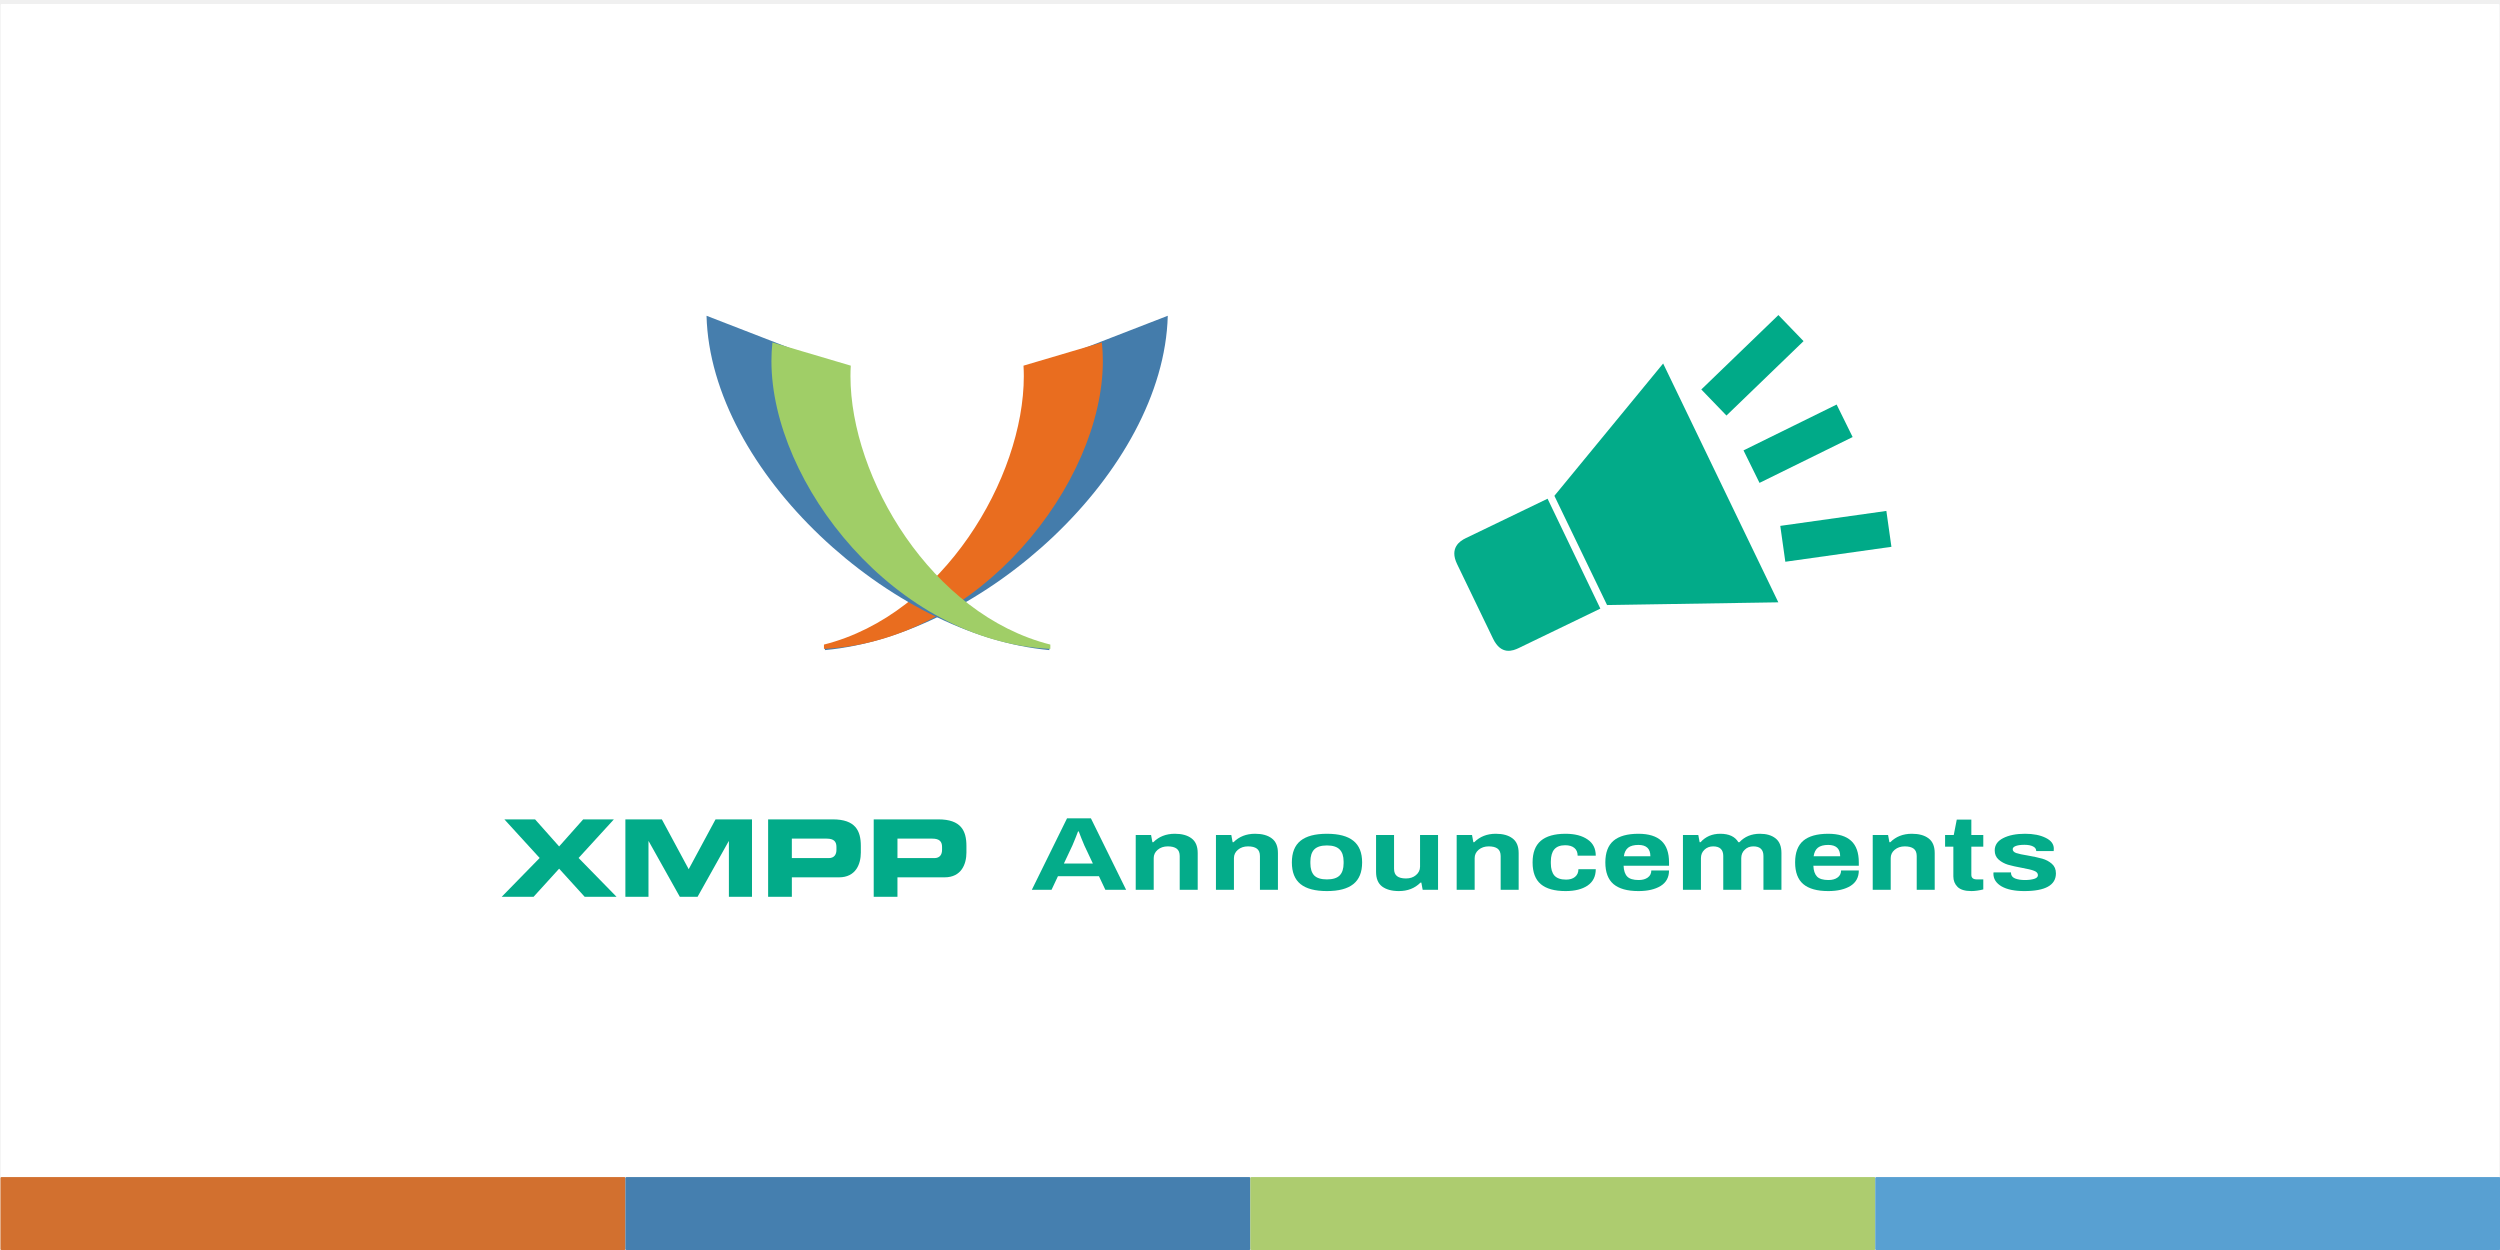
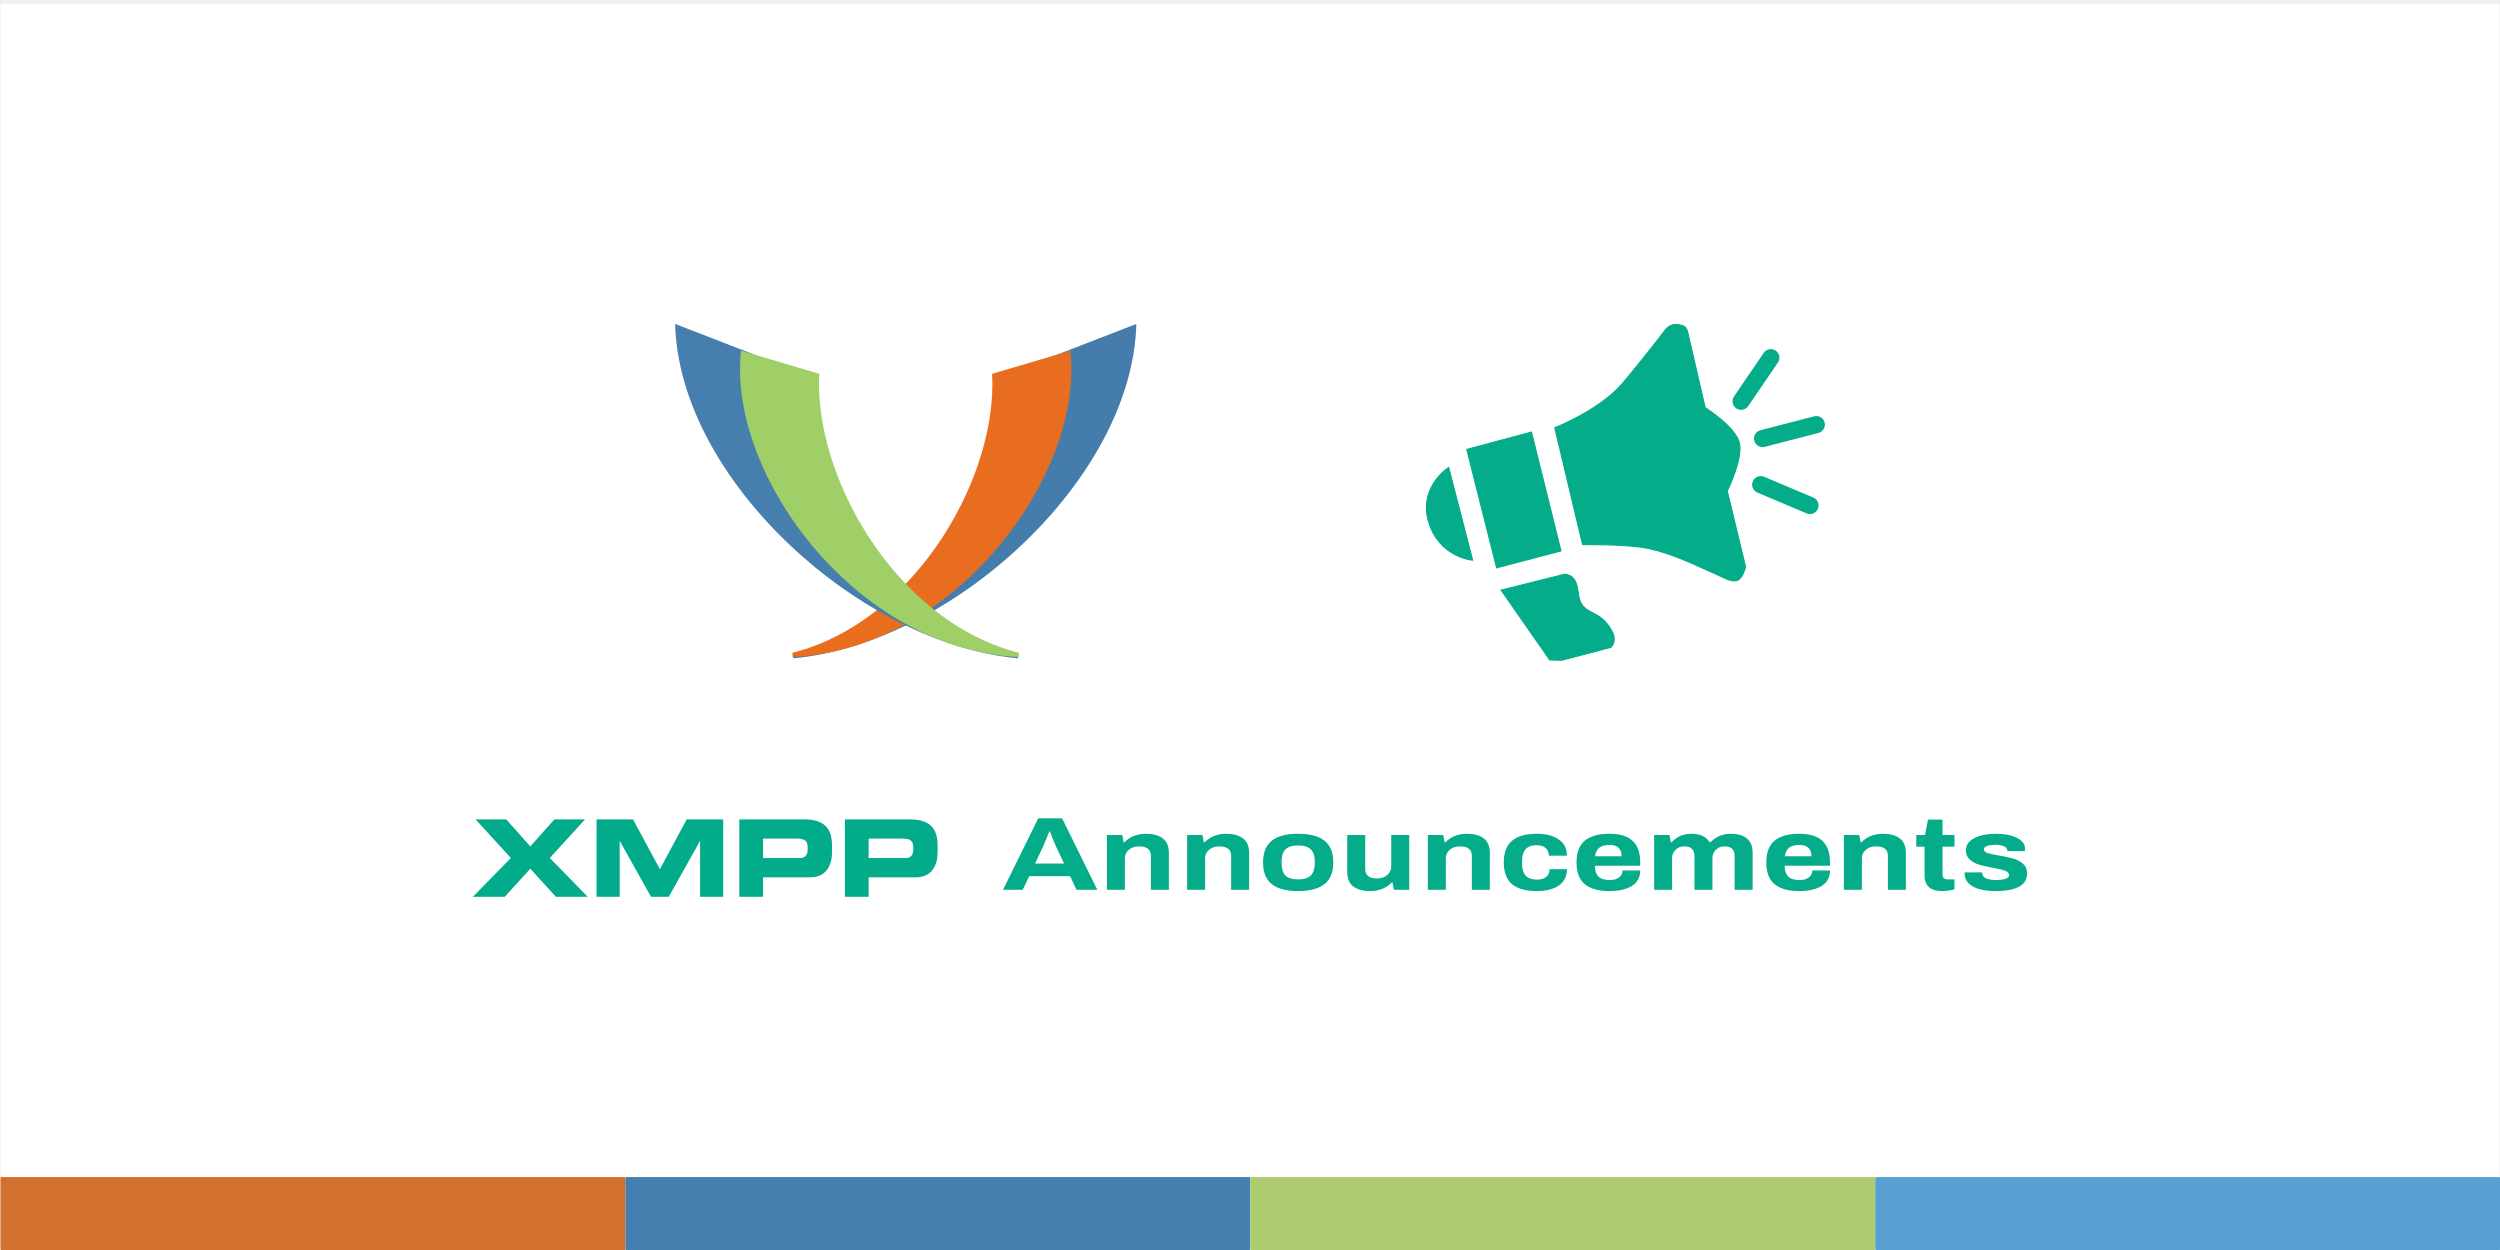
<svg xmlns="http://www.w3.org/2000/svg" id="svg1" width="1200" height="600" version="1.1" viewBox="0 0 1200 600" xml:space="preserve">
  <g id="g1">
    <rect id="rect22" x=".315" y="1.92" width="1199.4" height="597.29" ry=".509" fill="#fff" />
    <g id="g26">
      <rect id="rect23" x=".22" y="565" width="300" height="35" ry=".502" fill="#d2702f" />
      <rect id="rect24" x="300.19" y="565" width="300" height="35" ry=".502" fill="#457faf" />
      <rect id="rect25" x="600.16" y="565" width="300" height="35" ry=".502" fill="#adcc6f" />
      <rect id="rect26" x="900.12" y="565" width="300" height="35" ry=".502" fill="#58a0d2" />
    </g>
-     <g id="g1722" transform="matrix(1.2652 0 0 1.2652 226.16 194.12)" fill="#02ab89">
-       <path id="path1691" d="m25.988 172.08-13.388-14.65h11.643l9.127 10.268 9.129-10.268h11.643l-13.387 14.646 14.401 14.728h-12.09l-9.697-10.67-9.693 10.67h-12.092l14.404-14.73z" />
-       <path id="path1693" d="m58.508 157.43h13.836l10.183 18.905 10.183-18.905h13.832v29.374h-8.762v-21.096h-0.08l-11.807 21.096h-6.733l-11.807-21.096h-0.082v21.096h-8.764v-29.37z" />
-       <path id="path1695" d="m112.66 157.43h24.546c8.559 0 10.628 4.302 10.628 10.063v2.516c0 4.381-1.908 9.41-8.275 9.41h-17.894v7.385h-9.005v-29.38zm9 14.69h13.997c2.109 0 2.924-1.377 2.924-3.123v-1.135c0-1.99-0.976-3.127-3.694-3.127h-13.227v7.38z" />
-       <path id="path1697" d="m152.72 157.43h24.546c8.561 0 10.63 4.302 10.63 10.063v2.516c0 4.381-1.907 9.41-8.275 9.41h-17.893v7.385h-9.008v-29.38zm9.01 14.69h13.996c2.11 0 2.922-1.377 2.922-3.123v-1.135c0-1.99-0.974-3.127-3.693-3.127h-13.225v7.38z" />
-     </g>
-     <g id="g28">
-       <g id="g1716" transform="matrix(1.2652 0 0 1.2652 322.16 132.12)">
+     <g id="g28" transform="translate(-15.08)">
+       <g id="g1716" transform="matrix(1.2652 0 0 1.2652 322.16 136.04)">
        <path id="path1679" d="m151.81 29.558c0.077 1.313-1.787 0.968-1.787 2.293 0 38.551-46.558 97.366-91.688 108.73v1.639c59.953-5.52 128.56-67.8 130.07-126.85l-36.599 14.189z" fill="#447cab" />
        <path id="path1681" d="m133.67 34.301c0.076 1.313 0.12 2.63 0.12 3.957 0 38.551-30.699 90.497-75.827 101.86v1.639c59.044-2.79 105.81-63.024 105.81-109.2 0-2.375-0.128-4.729-0.371-7.056l-29.73 8.798z" fill="#e96d1f" />
        <path id="path1683" d="m163.69 24.952-7.617 2.722c0.041 0.962 0.066 2.254 0.066 3.225 0 41.219-37.271 98.204-87.272 107.12-3.245 1.088-7.538 2.077-10.932 2.931v1.638c65.254-5.56 111.1-71.866 105.76-117.64z" display="none" fill="#d9541e" />
        <path id="path1685" d="m50.011 29.557c-0.077 1.313 1.787 0.968 1.787 2.293 0 38.551 46.558 97.366 91.688 108.73v1.639c-59.953-5.52-128.56-67.8-130.07-126.85l36.599 14.189z" fill="#467ead" />
        <path id="path1687" d="m68.143 34.3c-0.076 1.313-0.12 2.63-0.12 3.957 0 38.551 30.699 90.497 75.827 101.86v1.639c-59.044-2.79-105.81-63.024-105.81-109.2 0-2.375 0.128-4.729 0.371-7.056l29.73 8.798z" fill="#a0ce67" />
        <path id="path1689" d="m38.125 24.951 7.617 2.722c-0.041 0.962-0.066 2.254-0.066 3.225 0 41.219 37.271 98.204 87.272 107.12 3.245 1.088 7.538 2.077 10.932 2.931v1.638c-65.254-5.56-111.1-71.866-105.76-117.64z" display="none" fill="#439639" />
      </g>
-       <g id="g4857" transform="matrix(.65355 -.31519 .24983 .51803 196.02 382.54)" fill="#0a8">
-         <path id="rect4862" d="m704.4 188.81c-4.34-4e-5 -12.59 1.359-12.59 16.316v69.163c0 15.459 8.255 16.32 12.59 16.316l59.979-0.048 0.133-101.75z" fill="#02ab89" opacity=".989" stop-color="#000000" stroke-width="3.78" />
-         <path id="rect4867" d="m769.91 188.81 102.32-59.745v221.29l-102.32-59.745c-0.244-0.142-0.509-0.227-0.509-0.509v-100.78c0-0.282 0.227-0.51 0.509-0.509z" fill="#0a8" opacity=".989" stop-color="#000000" />
-         <g id="g3" transform="matrix(.79264 -.0044185 .0035023 .99999 190.35 -1.4731)" fill-rule="evenodd" stroke="#0a8" stroke-width="30.236">
-           <path id="path1" d="m888.22 244.03 86.632-0.317" fill="#000" />
-           <path id="path2" d="m883.46 182.16 85.046-27.608" fill="#000" />
-           <path id="path3" d="m883.46 313.37 85.046 27.608" fill="#02ab89" />
+       <g id="g2-7" transform="matrix(.54532 0 0 .54532 615.56 136.22)" fill="#04ac8a" fill-rule="evenodd" stroke="#04ac8a">
+         <g id="g11">
+           <path id="path3-0" d="m374.93 35.854c-4.535-0.318-7.965 1.741-10.662 5.324-8.302 11.031-29.737 37.83-37.361 46.664-20.359 23.59-59.488 38.916-59.488 38.916l24.463 102.85s38.941-0.697 57.82 3.336c21.037 4.494 39.903 13.937 60.32 22.934 5.73 2.525 12.988 7.141 18.068 5.143s7.229-11.953 7.229-11.953l-16.123-66.715s14.388-28.832 10.562-42.809-30.021-30.578-30.021-30.578l-15.062-65.18c-1.47-6.359-3.26-6.717-7.732-7.65-0.694-0.145-1.364-0.238-2.012-0.283z" />
+           <path id="path1-9" d="m173.99 161.64 21.094 81.634s-29.113-2.306-38.621-33.348 17.528-48.286 17.528-48.286z" />
+           <path id="path2-2" d="m189.94 145.78 56.935-15.264 25.946 104.57-56.609 14.939z" />
+           <path id="path7" d="m220.16 269.64 42.809 61.433 10.563 0.278 43.365-11.397s5.54-5.222 1.112-13.621c-9.788-18.565-21.054-14.534-27.242-24.74-3.207-5.289-2.398-13.571-5.004-19.18-3.325-7.158-10.007-6.671-10.007-6.671z" />
+         </g>
+         <g id="g10" stroke-linecap="round" stroke-width="15.118">
+           <path id="path5" d="m431.42 103.41 26.13-38.361" />
+           <path id="path4" d="m450.32 136.21 47.256-12.231" />
+           <path id="path6" d="m448.66 176.79 43.365 18.347" />
        </g>
      </g>
    </g>
-     <g id="g4360" transform="translate(6)" fill="#02ab89">
-       <g id="text4474" transform="matrix(1.2118 0 0 .96134 -243.4 6.3983)" fill="#02ab89" opacity=".989" stroke-width="3.78" style="white-space:pre" aria-label="Announcements">
-         <path id="path5411" d="m618.56 401.95h9.467l13.941 35.685h-8.219l-2.549-6.814h-16.23l-2.549 6.814h-7.803zm10.248 22.576-3.381-9.051q-0.416-1.092-1.196-3.641-0.78-2.549-1.04-3.381h-0.26q-0.26 0.832-1.04 3.381t-1.196 3.641l-3.381 9.051z" />
-         <path id="path5413" d="m645.77 410.27h6.086l0.52 3.589h0.364q3.329-4.213 8.531-4.213 4.213 0 6.606 2.289 2.445 2.289 2.445 7.335v18.363h-7.127v-16.854q0-2.549-1.196-3.693-1.196-1.144-3.537-1.144-2.393 0-4.005 1.717-1.561 1.665-1.561 4.162v15.814h-7.127z" />
-         <path id="path5415" d="m677.55 410.27h6.086l0.52 3.589h0.364q3.329-4.213 8.531-4.213 4.213 0 6.606 2.289 2.445 2.289 2.445 7.335v18.363h-7.127v-16.854q0-2.549-1.196-3.693-1.196-1.144-3.537-1.144-2.393 0-4.005 1.717-1.561 1.665-1.561 4.162v15.814h-7.127z" />
-         <path id="path5417" d="m721.51 438.26q-7.022 0-10.456-3.485t-3.433-10.82 3.433-10.82 10.456-3.485 10.456 3.485q3.485 3.485 3.485 10.82t-3.485 10.82q-3.433 3.485-10.456 3.485zm0-5.826q3.485 0 5.046-1.977 1.561-2.029 1.561-6.086v-0.832q0-4.058-1.561-6.034-1.561-2.029-5.046-2.029t-5.046 2.029q-1.509 1.977-1.509 6.034v0.832q0 4.058 1.509 6.086 1.561 1.977 5.046 1.977z" />
-         <path id="path5419" d="m750.02 438.26q-4.213 0-6.658-2.289-2.393-2.289-2.393-7.335v-18.363h7.127v16.854q0 2.549 1.196 3.693t3.537 1.144q2.393 0 3.953-1.665 1.613-1.717 1.613-4.213v-15.814h7.127v27.362h-6.086l-0.52-3.589h-0.364q-3.329 4.213-8.531 4.213z" />
-         <path id="path5421" d="m772.9 410.27h6.086l0.52 3.589h0.364q3.329-4.213 8.531-4.213 4.213 0 6.606 2.289 2.445 2.289 2.445 7.335v18.363h-7.127v-16.854q0-2.549-1.196-3.693-1.196-1.144-3.537-1.144-2.393 0-4.005 1.717-1.561 1.665-1.561 4.162v15.814h-7.127z" />
-         <path id="path5423" d="m816.03 438.26q-6.554 0-9.832-3.485-3.225-3.485-3.225-10.82 0-7.283 3.225-10.768 3.277-3.537 9.832-3.537 5.462 0 8.687 2.809 3.277 2.757 3.277 8.115h-7.179q0-2.497-1.3-3.849-1.3-1.353-3.641-1.353-2.913 0-4.318 2.081-1.353 2.029-1.353 6.086v0.832q0 4.058 1.405 6.138 1.456 2.029 4.63 2.029 2.237 0 3.537-1.353 1.353-1.405 1.353-3.849h6.867q0 5.358-3.225 8.167-3.225 2.757-8.739 2.757z" />
-         <path id="path5425" d="m844.9 438.26q-6.606 0-9.884-3.485-3.225-3.485-3.225-10.82t3.225-10.82q3.277-3.485 9.884-3.485 6.086 0 9.103 3.537 3.017 3.485 3.017 10.768v1.665h-17.999q0.104 3.641 1.456 5.41 1.353 1.717 4.526 1.717 2.237 0 3.589-1.248 1.405-1.248 1.405-3.537h7.022q0 5.15-3.329 7.751-3.329 2.549-8.791 2.549zm4.734-17.374q0-5.67-4.734-5.67-2.705 0-4.109 1.405-1.353 1.405-1.665 4.266z" />
-         <path id="path5427" d="m862.53 410.27h6.086l0.52 3.589h0.364q3.017-4.213 7.803-4.213 5.202 0 7.179 4.213h0.416q3.121-4.213 8.115-4.213 3.901 0 6.19 2.289 2.341 2.289 2.341 7.335v18.363h-7.127v-16.854q0-4.838-4.005-4.838-2.081 0-3.433 1.717-1.353 1.665-1.353 4.162v15.814h-7.127v-16.854q0-4.838-4.005-4.838-2.081 0-3.485 1.717-1.353 1.665-1.353 4.162v15.814h-7.127z" />
-         <path id="path5429" d="m920.07 438.26q-6.606 0-9.884-3.485-3.225-3.485-3.225-10.82t3.225-10.82q3.277-3.485 9.884-3.485 6.086 0 9.103 3.537 3.017 3.485 3.017 10.768v1.665h-17.998q0.104 3.641 1.456 5.41 1.353 1.717 4.526 1.717 2.237 0 3.589-1.248 1.405-1.248 1.405-3.537h7.022q0 5.15-3.329 7.751-3.329 2.549-8.791 2.549zm4.734-17.374q0-5.67-4.734-5.67-2.705 0-4.109 1.405-1.353 1.405-1.665 4.266z" />
-         <path id="path5431" d="m937.7 410.27h6.086l0.52 3.589h0.364q3.329-4.213 8.531-4.213 4.213 0 6.606 2.289 2.445 2.289 2.445 7.335v18.363h-7.127v-16.854q0-2.549-1.196-3.693-1.196-1.144-3.537-1.144-2.393 0-4.005 1.717-1.561 1.665-1.561 4.162v15.814h-7.127z" />
-         <path id="path5433" d="m976.82 438.26q-3.849 0-5.514-2.081-1.665-2.081-1.665-5.254v-14.825h-3.277v-5.826h3.433l1.196-7.699h5.774v7.699h4.734v5.826h-4.734v14.097q0 2.237 2.237 2.237h2.497v4.994q-0.884 0.312-2.237 0.572-1.3 0.26-2.445 0.26z" />
-         <path id="path5435" d="m997.73 438.26q-5.722 0-8.999-2.341-3.225-2.393-3.225-6.346l0.052-0.624h6.918v0.364q0.052 1.821 1.613 2.653 1.613 0.78 3.901 0.78 2.133 0 3.641-0.572 1.509-0.572 1.509-1.873 0-1.456-1.561-2.185-1.508-0.728-4.786-1.456-3.381-0.78-5.514-1.561-2.133-0.832-3.693-2.549-1.561-1.717-1.561-4.578 0-4.005 3.329-6.138 3.381-2.185 8.687-2.185 4.942 0 8.167 2.029 3.225 1.977 3.225 5.41l-0.052 1.196h-6.918v-0.104q-0.052-1.508-1.3-2.237-1.248-0.78-3.381-0.78t-3.381 0.572q-1.248 0.572-1.248 1.613 0 1.3 1.405 1.925 1.456 0.624 4.63 1.248 3.485 0.78 5.67 1.561t3.797 2.549q1.613 1.769 1.613 4.786 0 8.843-12.536 8.843z" />
+     <g id="g2" transform="translate(-13.831)" fill="#02ab89">
+       <g id="g1722" transform="matrix(1.2652 0 0 1.2652 226.16 194.12)">
+         <path id="path1691" d="m25.988 172.08-13.388-14.65h11.643l9.127 10.268 9.129-10.268h11.643l-13.387 14.646 14.401 14.728h-12.09l-9.697-10.67-9.693 10.67h-12.092l14.404-14.73z" />
+         <path id="path1693" d="m58.508 157.43h13.836l10.183 18.905 10.183-18.905h13.832v29.374h-8.762v-21.096h-0.08l-11.807 21.096h-6.733l-11.807-21.096h-0.082v21.096h-8.764v-29.37z" />
+         <path id="path1695" d="m112.66 157.43h24.546c8.559 0 10.628 4.302 10.628 10.063v2.516c0 4.381-1.908 9.41-8.275 9.41h-17.894v7.385h-9.005v-29.38zm9 14.69h13.997c2.109 0 2.924-1.377 2.924-3.123v-1.135c0-1.99-0.976-3.127-3.694-3.127h-13.227v7.38z" />
+         <path id="path1697" d="m152.72 157.43h24.546c8.561 0 10.63 4.302 10.63 10.063v2.516c0 4.381-1.907 9.41-8.275 9.41h-17.893v7.385h-9.008v-29.38zm9.01 14.69h13.996c2.11 0 2.922-1.377 2.922-3.123v-1.135c0-1.99-0.974-3.127-3.693-3.127h-13.225v7.38z" />
+       </g>
+       <g id="g4360" transform="translate(6)">
+         <g id="text4474" transform="matrix(1.2118 0 0 .96134 -243.4 6.3983)" fill="#02ab89" opacity=".989" stroke-width="3.78" style="white-space:pre" aria-label="Announcements">
+           <path id="path5411" d="m618.56 401.95h9.467l13.941 35.685h-8.219l-2.549-6.814h-16.23l-2.549 6.814h-7.803zm10.248 22.576-3.381-9.051q-0.416-1.092-1.196-3.641-0.78-2.549-1.04-3.381h-0.26q-0.26 0.832-1.04 3.381t-1.196 3.641l-3.381 9.051z" />
+           <path id="path5413" d="m645.77 410.27h6.086l0.52 3.589h0.364q3.329-4.213 8.531-4.213 4.213 0 6.606 2.289 2.445 2.289 2.445 7.335v18.363h-7.127v-16.854q0-2.549-1.196-3.693-1.196-1.144-3.537-1.144-2.393 0-4.005 1.717-1.561 1.665-1.561 4.162v15.814h-7.127z" />
+           <path id="path5415" d="m677.55 410.27h6.086l0.52 3.589h0.364q3.329-4.213 8.531-4.213 4.213 0 6.606 2.289 2.445 2.289 2.445 7.335v18.363h-7.127v-16.854q0-2.549-1.196-3.693-1.196-1.144-3.537-1.144-2.393 0-4.005 1.717-1.561 1.665-1.561 4.162v15.814h-7.127z" />
+           <path id="path5417" d="m721.51 438.26q-7.022 0-10.456-3.485t-3.433-10.82 3.433-10.82 10.456-3.485 10.456 3.485q3.485 3.485 3.485 10.82t-3.485 10.82q-3.433 3.485-10.456 3.485zm0-5.826q3.485 0 5.046-1.977 1.561-2.029 1.561-6.086v-0.832q0-4.058-1.561-6.034-1.561-2.029-5.046-2.029t-5.046 2.029q-1.509 1.977-1.509 6.034v0.832q0 4.058 1.509 6.086 1.561 1.977 5.046 1.977z" />
+           <path id="path5419" d="m750.02 438.26q-4.213 0-6.658-2.289-2.393-2.289-2.393-7.335v-18.363h7.127v16.854q0 2.549 1.196 3.693t3.537 1.144q2.393 0 3.953-1.665 1.613-1.717 1.613-4.213v-15.814h7.127v27.362h-6.086l-0.52-3.589h-0.364q-3.329 4.213-8.531 4.213z" />
+           <path id="path5421" d="m772.9 410.27h6.086l0.52 3.589h0.364q3.329-4.213 8.531-4.213 4.213 0 6.606 2.289 2.445 2.289 2.445 7.335v18.363h-7.127v-16.854q0-2.549-1.196-3.693-1.196-1.144-3.537-1.144-2.393 0-4.005 1.717-1.561 1.665-1.561 4.162v15.814h-7.127z" />
+           <path id="path5423" d="m816.03 438.26q-6.554 0-9.832-3.485-3.225-3.485-3.225-10.82 0-7.283 3.225-10.768 3.277-3.537 9.832-3.537 5.462 0 8.687 2.809 3.277 2.757 3.277 8.115h-7.179q0-2.497-1.3-3.849-1.3-1.353-3.641-1.353-2.913 0-4.318 2.081-1.353 2.029-1.353 6.086v0.832q0 4.058 1.405 6.138 1.456 2.029 4.63 2.029 2.237 0 3.537-1.353 1.353-1.405 1.353-3.849h6.867q0 5.358-3.225 8.167-3.225 2.757-8.739 2.757z" />
+           <path id="path5425" d="m844.9 438.26q-6.606 0-9.884-3.485-3.225-3.485-3.225-10.82t3.225-10.82q3.277-3.485 9.884-3.485 6.086 0 9.103 3.537 3.017 3.485 3.017 10.768v1.665h-17.999q0.104 3.641 1.456 5.41 1.353 1.717 4.526 1.717 2.237 0 3.589-1.248 1.405-1.248 1.405-3.537h7.022q0 5.15-3.329 7.751-3.329 2.549-8.791 2.549zm4.734-17.374q0-5.67-4.734-5.67-2.705 0-4.109 1.405-1.353 1.405-1.665 4.266z" />
+           <path id="path5427" d="m862.53 410.27h6.086l0.52 3.589h0.364q3.017-4.213 7.803-4.213 5.202 0 7.179 4.213h0.416q3.121-4.213 8.115-4.213 3.901 0 6.19 2.289 2.341 2.289 2.341 7.335v18.363h-7.127v-16.854q0-4.838-4.005-4.838-2.081 0-3.433 1.717-1.353 1.665-1.353 4.162v15.814h-7.127v-16.854q0-4.838-4.005-4.838-2.081 0-3.485 1.717-1.353 1.665-1.353 4.162v15.814h-7.127z" />
+           <path id="path5429" d="m920.07 438.26q-6.606 0-9.884-3.485-3.225-3.485-3.225-10.82t3.225-10.82q3.277-3.485 9.884-3.485 6.086 0 9.103 3.537 3.017 3.485 3.017 10.768v1.665h-17.998q0.104 3.641 1.456 5.41 1.353 1.717 4.526 1.717 2.237 0 3.589-1.248 1.405-1.248 1.405-3.537h7.022q0 5.15-3.329 7.751-3.329 2.549-8.791 2.549zm4.734-17.374q0-5.67-4.734-5.67-2.705 0-4.109 1.405-1.353 1.405-1.665 4.266z" />
+           <path id="path5431" d="m937.7 410.27h6.086l0.52 3.589h0.364q3.329-4.213 8.531-4.213 4.213 0 6.606 2.289 2.445 2.289 2.445 7.335v18.363h-7.127v-16.854q0-2.549-1.196-3.693-1.196-1.144-3.537-1.144-2.393 0-4.005 1.717-1.561 1.665-1.561 4.162v15.814h-7.127z" />
+           <path id="path5433" d="m976.82 438.26q-3.849 0-5.514-2.081-1.665-2.081-1.665-5.254v-14.825h-3.277v-5.826h3.433l1.196-7.699h5.774v7.699h4.734v5.826h-4.734v14.097q0 2.237 2.237 2.237h2.497v4.994q-0.884 0.312-2.237 0.572-1.3 0.26-2.445 0.26z" />
+           <path id="path5435" d="m997.73 438.26q-5.722 0-8.999-2.341-3.225-2.393-3.225-6.346l0.052-0.624h6.918v0.364q0.052 1.821 1.613 2.653 1.613 0.78 3.901 0.78 2.133 0 3.641-0.572 1.509-0.572 1.509-1.873 0-1.456-1.561-2.185-1.508-0.728-4.786-1.456-3.381-0.78-5.514-1.561-2.133-0.832-3.693-2.549-1.561-1.717-1.561-4.578 0-4.005 3.329-6.138 3.381-2.185 8.687-2.185 4.942 0 8.167 2.029 3.225 1.977 3.225 5.41l-0.052 1.196h-6.918v-0.104q-0.052-1.508-1.3-2.237-1.248-0.78-3.381-0.78t-3.381 0.572q-1.248 0.572-1.248 1.613 0 1.3 1.405 1.925 1.456 0.624 4.63 1.248 3.485 0.78 5.67 1.561t3.797 2.549q1.613 1.769 1.613 4.786 0 8.843-12.536 8.843z" />
+         </g>
      </g>
    </g>
  </g>
</svg>
